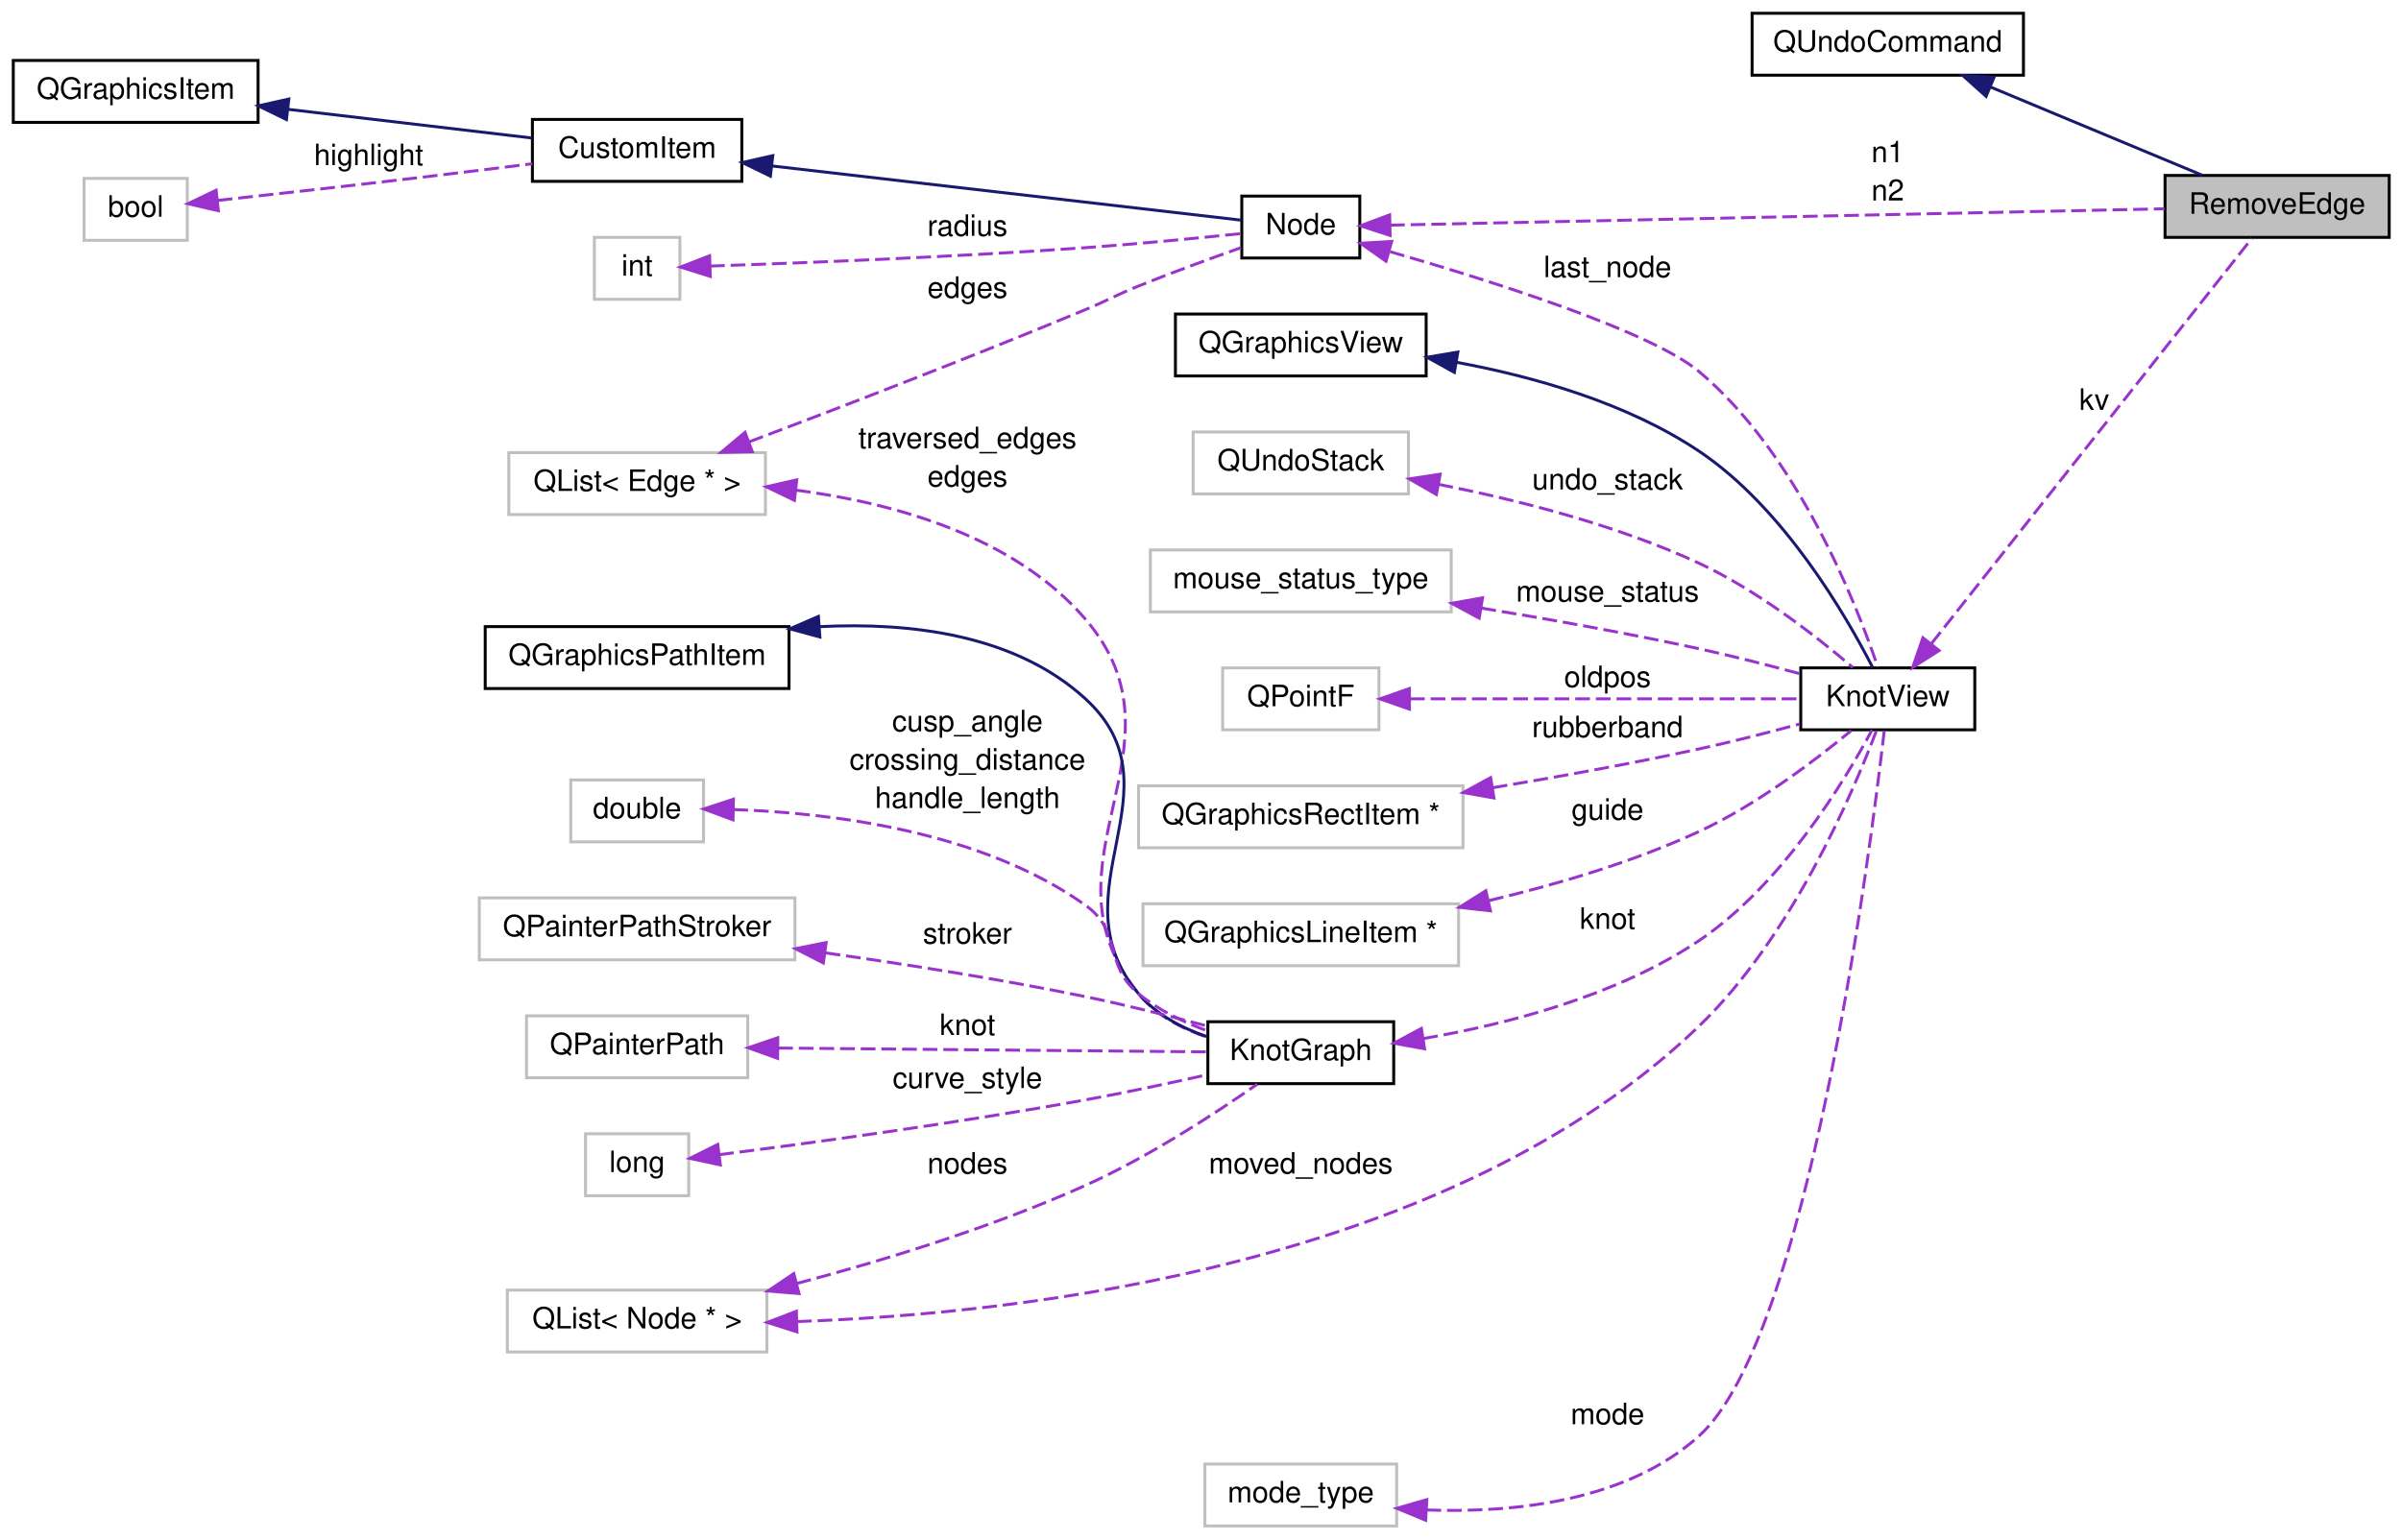
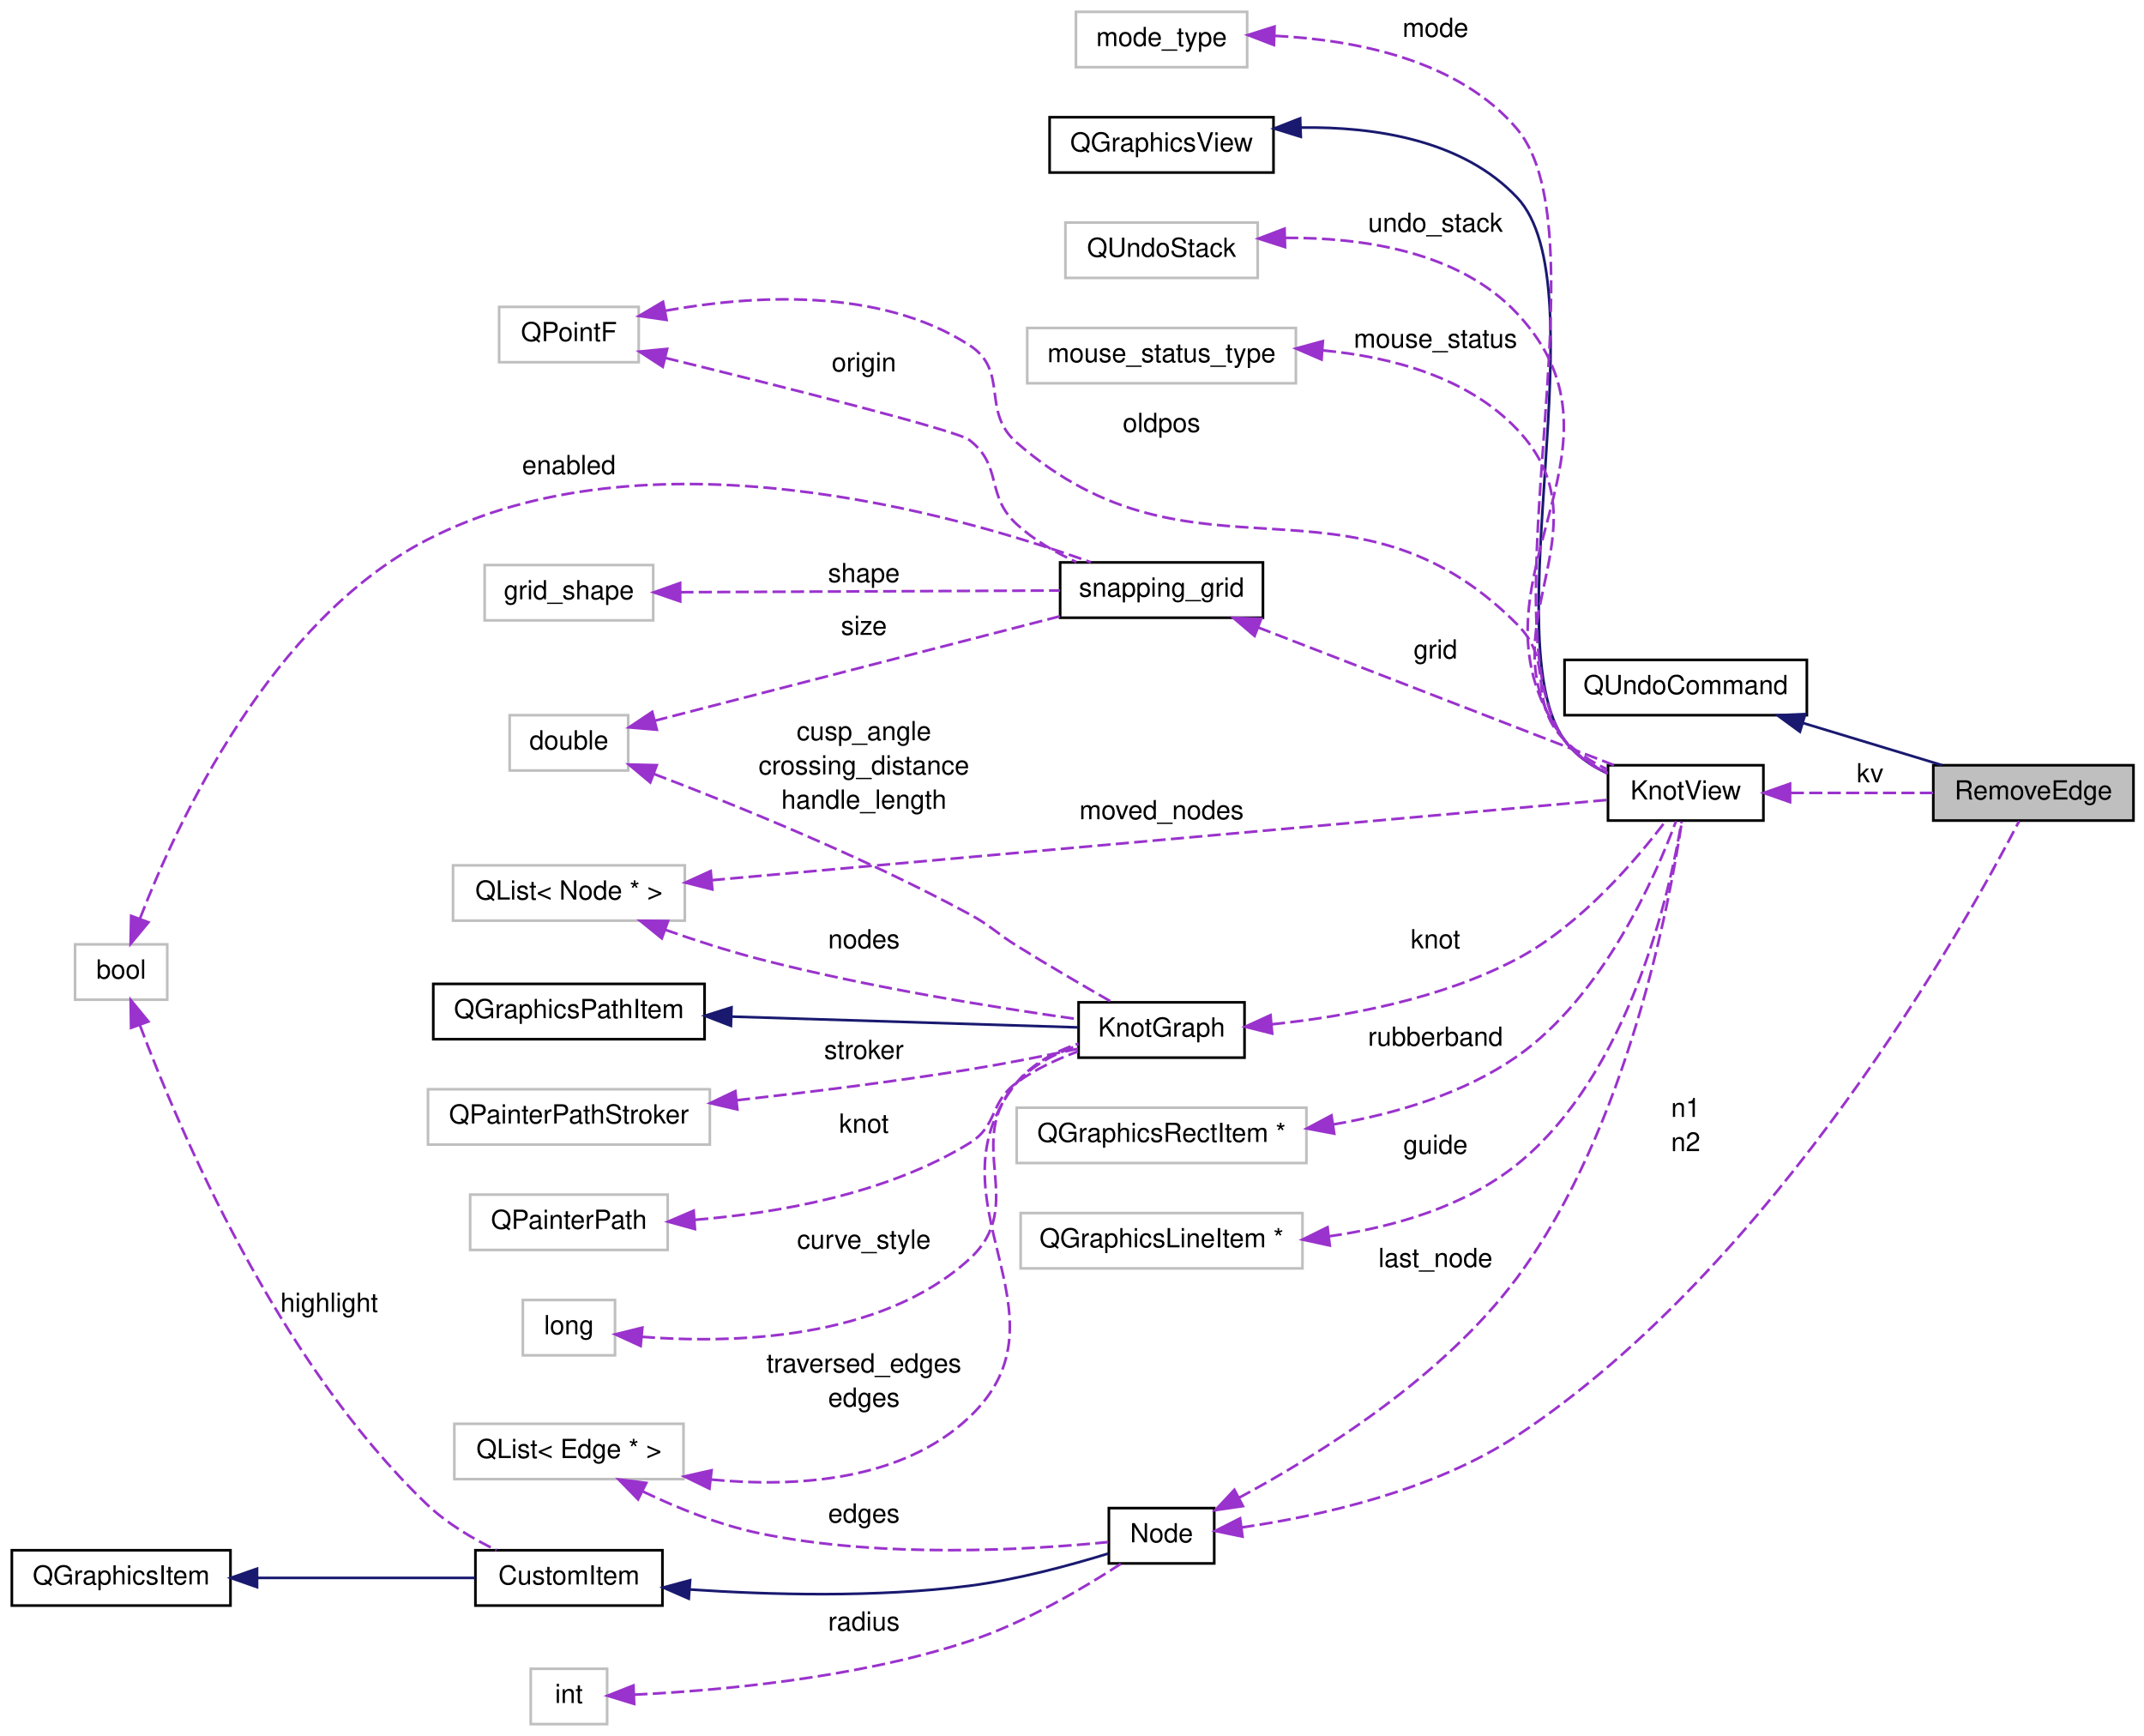
- <svg xmlns="http://www.w3.org/2000/svg" xmlns:xlink="http://www.w3.org/1999/xlink" width="814pt" height="522pt" viewBox="0.00 0.00 814.00 522.00">
-   <g id="graph1" class="graph" transform="scale(1 1) rotate(0) translate(4 518)">
+ <svg xmlns="http://www.w3.org/2000/svg" xmlns:xlink="http://www.w3.org/1999/xlink" width="814pt" height="659pt" viewBox="0.00 0.00 814.00 659.00">
+   <g id="graph1" class="graph" transform="scale(1 1) rotate(0) translate(4 655)">
    <g id="node1" class="node">
-       <polygon fill="#bfbfbf" stroke="black" points="730,-437.5 730,-458.5 806,-458.5 806,-437.5 730,-437.5" />
-       <text text-anchor="middle" x="768" y="-445.5" font-family="Helvetica,sans-Serif" font-size="10.00">RemoveEdge</text>
+       <polygon fill="#bfbfbf" stroke="black" points="730,-343.5 730,-364.5 806,-364.5 806,-343.5 730,-343.5" />
+       <text text-anchor="middle" x="768" y="-351.5" font-family="Helvetica,sans-Serif" font-size="10.00">RemoveEdge</text>
    </g>
    <g id="node2" class="node">
      <a xlink:href="classQUndoCommand.html" target="_top" xlink:title="QUndoCommand">
-         <polygon fill="none" stroke="black" points="590,-492.5 590,-513.5 682,-513.5 682,-492.5 590,-492.5" />
-         <text text-anchor="middle" x="636" y="-500.5" font-family="Helvetica,sans-Serif" font-size="10.00">QUndoCommand</text>
+         <polygon fill="none" stroke="black" points="590,-383.5 590,-404.5 682,-404.5 682,-383.5 590,-383.5" />
+         <text text-anchor="middle" x="636" y="-391.5" font-family="Helvetica,sans-Serif" font-size="10.00">QUndoCommand</text>
      </a>
    </g>
    <g id="edge2" class="edge">
-       <path fill="none" stroke="midnightblue" d="M670.692,-488.545C693.265,-479.14 722.196,-467.085 742.627,-458.572" />
-       <polygon fill="midnightblue" stroke="midnightblue" points="669.336,-485.318 661.451,-492.395 672.028,-491.78 669.336,-485.318" />
+       <path fill="none" stroke="midnightblue" d="M680.49,-380.543C690.834,-377.412 701.802,-374.091 712,-371 718.904,-368.907 726.285,-366.668 733.349,-364.524" />
+       <polygon fill="midnightblue" stroke="midnightblue" points="679.368,-377.226 670.81,-383.472 681.395,-383.926 679.368,-377.226" />
    </g>
    <g id="node4" class="node">
      <a xlink:href="classNode.html" target="_top" xlink:title="Node">
-         <polygon fill="none" stroke="black" points="417,-430.5 417,-451.5 457,-451.5 457,-430.5 417,-430.5" />
-         <text text-anchor="middle" x="437" y="-438.5" font-family="Helvetica,sans-Serif" font-size="10.00">Node</text>
+         <polygon fill="none" stroke="black" points="417,-61.5 417,-82.5 457,-82.5 457,-61.5 417,-61.5" />
+         <text text-anchor="middle" x="437" y="-69.5" font-family="Helvetica,sans-Serif" font-size="10.00">Node</text>
      </a>
    </g>
    <g id="edge4" class="edge">
-       <path fill="none" stroke="#9a32cd" stroke-dasharray="5,2" d="M467.253,-441.64C527.714,-442.918 663.354,-445.787 729.82,-447.193" />
-       <polygon fill="#9a32cd" stroke="#9a32cd" points="467.279,-438.14 457.207,-441.427 467.131,-445.138 467.279,-438.14" />
-       <text text-anchor="middle" x="636" y="-463" font-family="Helvetica,sans-Serif" font-size="10.00">n1</text>
-       <text text-anchor="middle" x="636" y="-450" font-family="Helvetica,sans-Serif" font-size="10.00">n2</text>
+       <path fill="none" stroke="#9a32cd" stroke-dasharray="5,2" d="M467.294,-75.143C496.207,-79.323 539.983,-88.83 572,-110 670.352,-175.032 742.797,-305.134 762.587,-343.265" />
+       <polygon fill="#9a32cd" stroke="#9a32cd" points="467.735,-71.671 457.363,-73.832 466.819,-78.611 467.735,-71.671" />
+       <text text-anchor="middle" x="636" y="-231" font-family="Helvetica,sans-Serif" font-size="10.00">n1</text>
+       <text text-anchor="middle" x="636" y="-218" font-family="Helvetica,sans-Serif" font-size="10.00">n2</text>
    </g>
    <g id="node16" class="node">
      <a xlink:href="classKnotView.html" target="_top" xlink:title="KnotView">
-         <polygon fill="none" stroke="black" points="606.5,-270.5 606.5,-291.5 665.5,-291.5 665.5,-270.5 606.5,-270.5" />
-         <text text-anchor="middle" x="636" y="-278.5" font-family="Helvetica,sans-Serif" font-size="10.00">KnotView</text>
+         <polygon fill="none" stroke="black" points="606.5,-343.5 606.5,-364.5 665.5,-364.5 665.5,-343.5 606.5,-343.5" />
+         <text text-anchor="middle" x="636" y="-351.5" font-family="Helvetica,sans-Serif" font-size="10.00">KnotView</text>
      </a>
    </g>
    <g id="edge20" class="edge">
-       <path fill="none" stroke="#9a32cd" stroke-dasharray="5,2" d="M467.297,-432.643C501.897,-422.652 555.813,-405.578 572,-392 605.403,-363.98 625.173,-313.799 632.606,-291.817" />
-       <polygon fill="#9a32cd" stroke="#9a32cd" points="465.903,-429.401 457.243,-435.505 467.819,-436.134 465.903,-429.401" />
-       <text text-anchor="middle" x="541" y="-424" font-family="Helvetica,sans-Serif" font-size="10.00">last_node</text>
+       <path fill="none" stroke="#9a32cd" stroke-dasharray="5,2" d="M466.29,-86.361C496.747,-102.689 543.831,-132.072 572,-170 614.147,-226.748 630.133,-313.477 634.582,-343.41" />
+       <polygon fill="#9a32cd" stroke="#9a32cd" points="467.895,-83.25 457.412,-81.718 464.651,-89.453 467.895,-83.25" />
+       <text text-anchor="middle" x="541" y="-174" font-family="Helvetica,sans-Serif" font-size="10.00">last_node</text>
    </g>
    <g id="node6" class="node">
      <a xlink:href="classCustomItem.html" target="_top" xlink:title="CustomItem">
-         <polygon fill="none" stroke="black" points="176.5,-456.5 176.5,-477.5 247.5,-477.5 247.5,-456.5 176.5,-456.5" />
-         <text text-anchor="middle" x="212" y="-464.5" font-family="Helvetica,sans-Serif" font-size="10.00">CustomItem</text>
+         <polygon fill="none" stroke="black" points="176.5,-45.5 176.5,-66.5 247.5,-66.5 247.5,-45.5 176.5,-45.5" />
+         <text text-anchor="middle" x="212" y="-53.5" font-family="Helvetica,sans-Serif" font-size="10.00">CustomItem</text>
      </a>
    </g>
    <g id="edge6" class="edge">
-       <path fill="none" stroke="midnightblue" d="M257.627,-461.728C306.351,-456.097 381.346,-447.431 416.932,-443.319" />
-       <polygon fill="midnightblue" stroke="midnightblue" points="257.184,-458.255 247.652,-462.88 257.988,-465.209 257.184,-458.255" />
+       <path fill="none" stroke="midnightblue" d="M258.034,-51.594C288.275,-49.559 328.637,-48.473 364,-53 382.186,-55.328 402.313,-60.792 416.82,-65.266" />
+       <polygon fill="midnightblue" stroke="midnightblue" points="257.502,-48.124 247.785,-52.346 258.014,-55.105 257.502,-48.124" />
    </g>
    <g id="node8" class="node">
      <a xlink:href="classQGraphicsItem.html" target="_top" xlink:title="QGraphicsItem">
-         <polygon fill="none" stroke="black" points="0.5,-476.5 0.5,-497.5 83.5,-497.5 83.5,-476.5 0.5,-476.5" />
-         <text text-anchor="middle" x="42" y="-484.5" font-family="Helvetica,sans-Serif" font-size="10.00">QGraphicsItem</text>
+         <polygon fill="none" stroke="black" points="0.5,-45.5 0.5,-66.5 83.5,-66.5 83.5,-45.5 0.5,-45.5" />
+         <text text-anchor="middle" x="42" y="-53.5" font-family="Helvetica,sans-Serif" font-size="10.00">QGraphicsItem</text>
      </a>
    </g>
    <g id="edge8" class="edge">
-       <path fill="none" stroke="midnightblue" d="M93.554,-480.935C120.304,-477.788 152.312,-474.022 176.307,-471.199" />
-       <polygon fill="midnightblue" stroke="midnightblue" points="93.109,-477.463 83.587,-482.107 93.927,-484.415 93.109,-477.463" />
+       <path fill="none" stroke="midnightblue" d="M93.908,-56C120.585,-56 152.417,-56 176.307,-56" />
+       <polygon fill="midnightblue" stroke="midnightblue" points="93.587,-52.5 83.587,-56 93.587,-59.5 93.587,-52.5" />
    </g>
    <g id="node10" class="node">
-       <polygon fill="none" stroke="#bfbfbf" points="24.5,-436.5 24.5,-457.5 59.5,-457.5 59.5,-436.5 24.5,-436.5" />
-       <text text-anchor="middle" x="42" y="-444.5" font-family="Helvetica,sans-Serif" font-size="10.00">bool</text>
+       <polygon fill="none" stroke="#bfbfbf" points="24.5,-275.5 24.5,-296.5 59.5,-296.5 59.5,-275.5 24.5,-275.5" />
+       <text text-anchor="middle" x="42" y="-283.5" font-family="Helvetica,sans-Serif" font-size="10.00">bool</text>
    </g>
    <g id="edge10" class="edge">
-       <path fill="none" stroke="#9a32cd" stroke-dasharray="5,2" d="M69.798,-450.026C89.422,-452.185 116.331,-455.192 140,-458 151.884,-459.41 164.863,-461.012 176.488,-462.471" />
-       <polygon fill="#9a32cd" stroke="#9a32cd" points="70.034,-446.531 59.712,-448.92 69.271,-453.489 70.034,-446.531" />
-       <text text-anchor="middle" x="121" y="-462" font-family="Helvetica,sans-Serif" font-size="10.00">highlight</text>
+       <path fill="none" stroke="#9a32cd" stroke-dasharray="5,2" d="M49.103,-265.863C63.867,-226.47 101.289,-138.327 158,-84 165.55,-76.768 175.336,-70.942 184.5,-66.516" />
+       <polygon fill="#9a32cd" stroke="#9a32cd" points="45.761,-264.812 45.616,-275.405 52.335,-267.214 45.761,-264.812" />
+       <text text-anchor="middle" x="121" y="-157" font-family="Helvetica,sans-Serif" font-size="10.00">highlight</text>
+     </g>
+     <g id="node27" class="node">
+       <a xlink:href="classsnapping__grid.html" target="_top" xlink:title="snapping_grid">
+         <polygon fill="none" stroke="black" points="398.5,-420.5 398.5,-441.5 475.5,-441.5 475.5,-420.5 398.5,-420.5" />
+         <text text-anchor="middle" x="437" y="-428.5" font-family="Helvetica,sans-Serif" font-size="10.00">snapping_grid</text>
+       </a>
+     </g>
+     <g id="edge34" class="edge">
+       <path fill="none" stroke="#9a32cd" stroke-dasharray="5,2" d="M49.166,-306.351C63.338,-343.055 98.802,-419.362 158,-450 241.432,-493.18 358.137,-460.229 410.15,-441.566" />
+       <polygon fill="#9a32cd" stroke="#9a32cd" points="52.353,-304.878 45.59,-296.722 45.791,-307.315 52.353,-304.878" />
+       <text text-anchor="middle" x="212" y="-475" font-family="Helvetica,sans-Serif" font-size="10.00">enabled</text>
    </g>
    <g id="node12" class="node">
-       <polygon fill="none" stroke="#bfbfbf" points="197.5,-416.5 197.5,-437.5 226.5,-437.5 226.5,-416.5 197.5,-416.5" />
-       <text text-anchor="middle" x="212" y="-424.5" font-family="Helvetica,sans-Serif" font-size="10.00">int</text>
+       <polygon fill="none" stroke="#bfbfbf" points="197.5,-0.5 197.5,-21.5 226.5,-21.5 226.5,-0.5 197.5,-0.5" />
+       <text text-anchor="middle" x="212" y="-8.5" font-family="Helvetica,sans-Serif" font-size="10.00">int</text>
    </g>
    <g id="edge12" class="edge">
-       <path fill="none" stroke="#9a32cd" stroke-dasharray="5,2" d="M236.712,-427.762C266.806,-428.776 319.175,-430.821 364,-434 381.907,-435.27 402.233,-437.265 416.882,-438.8" />
-       <polygon fill="#9a32cd" stroke="#9a32cd" points="236.796,-424.262 226.687,-427.434 236.568,-431.259 236.796,-424.262" />
-       <text text-anchor="middle" x="324" y="-438" font-family="Helvetica,sans-Serif" font-size="10.00">radius</text>
+       <path fill="none" stroke="#9a32cd" stroke-dasharray="5,2" d="M236.839,-11.679C267.459,-13.135 320.749,-17.702 364,-32 385.131,-38.986 407.255,-52.042 421.532,-61.337" />
+       <polygon fill="#9a32cd" stroke="#9a32cd" points="236.776,-8.174 226.644,-11.271 236.496,-15.168 236.776,-8.174" />
+       <text text-anchor="middle" x="324" y="-36" font-family="Helvetica,sans-Serif" font-size="10.00">radius</text>
    </g>
    <g id="node14" class="node">
-       <polygon fill="none" stroke="#bfbfbf" points="168.5,-343.5 168.5,-364.5 255.5,-364.5 255.5,-343.5 168.5,-343.5" />
-       <text text-anchor="middle" x="212" y="-351.5" font-family="Helvetica,sans-Serif" font-size="10.00">QList&lt; Edge * &gt;</text>
+       <polygon fill="none" stroke="#bfbfbf" points="168.5,-93.5 168.5,-114.5 255.5,-114.5 255.5,-93.5 168.5,-93.5" />
+       <text text-anchor="middle" x="212" y="-101.5" font-family="Helvetica,sans-Serif" font-size="10.00">QList&lt; Edge * &gt;</text>
    </g>
    <g id="edge14" class="edge">
-       <path fill="none" stroke="#9a32cd" stroke-dasharray="5,2" d="M249.972,-368.161C280.843,-379.811 325.441,-396.959 364,-413 372.083,-416.363 373.881,-417.724 382,-421 393.401,-425.6 406.312,-430.32 416.758,-434.018" />
-       <polygon fill="#9a32cd" stroke="#9a32cd" points="251.049,-364.826 240.457,-364.579 248.583,-371.377 251.049,-364.826" />
-       <text text-anchor="middle" x="324" y="-417" font-family="Helvetica,sans-Serif" font-size="10.00">edges</text>
-     </g>
-     <g id="node31" class="node">
+       <path fill="none" stroke="#9a32cd" stroke-dasharray="5,2" d="M240.156,-88.766C253.112,-82.581 268.927,-76.158 284,-73 330.797,-63.194 387.427,-66.683 416.926,-69.619" />
+       <polygon fill="#9a32cd" stroke="#9a32cd" points="238.257,-85.801 230.865,-93.391 241.377,-92.068 238.257,-85.801" />
+       <text text-anchor="middle" x="324" y="-77" font-family="Helvetica,sans-Serif" font-size="10.00">edges</text>
+     </g>
+     <g id="node39" class="node">
      <a xlink:href="classKnotGraph.html" target="_top" xlink:title="KnotGraph">
-         <polygon fill="none" stroke="black" points="405.5,-150.5 405.5,-171.5 468.5,-171.5 468.5,-150.5 405.5,-150.5" />
-         <text text-anchor="middle" x="437" y="-158.5" font-family="Helvetica,sans-Serif" font-size="10.00">KnotGraph</text>
-       </a>
-     </g>
-     <g id="edge42" class="edge">
-       <path fill="none" stroke="#9a32cd" stroke-dasharray="5,2" d="M265.845,-351.781C299.081,-347.431 339.846,-336.166 364,-308 401.111,-264.725 346.091,-225.278 382,-181 387.888,-173.74 396.647,-169.115 405.454,-166.169" />
-       <polygon fill="#9a32cd" stroke="#9a32cd" points="265.341,-348.315 255.799,-352.919 266.13,-355.271 265.341,-348.315" />
-       <text text-anchor="middle" x="324" y="-366" font-family="Helvetica,sans-Serif" font-size="10.00">traversed_edges</text>
-       <text text-anchor="middle" x="324" y="-353" font-family="Helvetica,sans-Serif" font-size="10.00">edges</text>
+         <polygon fill="none" stroke="black" points="405.5,-253.5 405.5,-274.5 468.5,-274.5 468.5,-253.5 405.5,-253.5" />
+         <text text-anchor="middle" x="437" y="-261.5" font-family="Helvetica,sans-Serif" font-size="10.00">KnotGraph</text>
+       </a>
+     </g>
+     <g id="edge52" class="edge">
+       <path fill="none" stroke="#9a32cd" stroke-dasharray="5,2" d="M266.088,-93.329C298.597,-90.243 338.479,-92.857 364,-117 405.414,-156.178 346.091,-199.722 382,-244 387.888,-251.26 396.647,-255.885 405.454,-258.831" />
+       <polygon fill="#9a32cd" stroke="#9a32cd" points="265.354,-89.891 255.82,-94.512 266.155,-96.845 265.354,-89.891" />
+       <text text-anchor="middle" x="324" y="-134" font-family="Helvetica,sans-Serif" font-size="10.00">traversed_edges</text>
+       <text text-anchor="middle" x="324" y="-121" font-family="Helvetica,sans-Serif" font-size="10.00">edges</text>
    </g>
    <g id="edge16" class="edge">
-       <path fill="none" stroke="#9a32cd" stroke-dasharray="5,2" d="M650.788,-299.709C678.493,-334.759 737.402,-409.289 759.442,-437.172" />
-       <polygon fill="#9a32cd" stroke="#9a32cd" points="653.405,-297.376 644.458,-291.701 647.913,-301.716 653.405,-297.376" />
-       <text text-anchor="middle" x="706" y="-379" font-family="Helvetica,sans-Serif" font-size="10.00">kv</text>
+       <path fill="none" stroke="#9a32cd" stroke-dasharray="5,2" d="M675.888,-354C693.04,-354 712.997,-354 729.941,-354" />
+       <polygon fill="#9a32cd" stroke="#9a32cd" points="675.623,-350.5 665.623,-354 675.623,-357.5 675.623,-350.5" />
+       <text text-anchor="middle" x="706" y="-358" font-family="Helvetica,sans-Serif" font-size="10.00">kv</text>
    </g>
    <g id="node18" class="node">
      <a xlink:href="classQGraphicsView.html" target="_top" xlink:title="QGraphicsView">
-         <polygon fill="none" stroke="black" points="394.5,-390.5 394.5,-411.5 479.5,-411.5 479.5,-390.5 394.5,-390.5" />
-         <text text-anchor="middle" x="437" y="-398.5" font-family="Helvetica,sans-Serif" font-size="10.00">QGraphicsView</text>
+         <polygon fill="none" stroke="black" points="394.5,-589.5 394.5,-610.5 479.5,-610.5 479.5,-589.5 394.5,-589.5" />
+         <text text-anchor="middle" x="437" y="-597.5" font-family="Helvetica,sans-Serif" font-size="10.00">QGraphicsView</text>
      </a>
    </g>
    <g id="edge18" class="edge">
-       <path fill="none" stroke="midnightblue" d="M489.663,-395.156C516.102,-390.275 547.607,-381.338 572,-365 600.637,-345.819 621.729,-309.508 630.914,-291.572" />
-       <polygon fill="midnightblue" stroke="midnightblue" points="489.074,-391.706 479.803,-396.835 490.249,-398.606 489.074,-391.706" />
+       <path fill="none" stroke="midnightblue" d="M489.932,-606.574C518.263,-606.955 551.456,-601.813 572,-580 603.505,-546.548 563.154,-411.295 590,-374 594.07,-368.346 600.088,-364.272 606.44,-361.344" />
+       <polygon fill="midnightblue" stroke="midnightblue" points="489.868,-603.07 479.747,-606.205 489.614,-610.065 489.868,-603.07" />
    </g>
    <g id="node21" class="node">
-       <polygon fill="none" stroke="#bfbfbf" points="400.5,-350.5 400.5,-371.5 473.5,-371.5 473.5,-350.5 400.5,-350.5" />
-       <text text-anchor="middle" x="437" y="-358.5" font-family="Helvetica,sans-Serif" font-size="10.00">QUndoStack</text>
+       <polygon fill="none" stroke="#bfbfbf" points="400.5,-549.5 400.5,-570.5 473.5,-570.5 473.5,-549.5 400.5,-549.5" />
+       <text text-anchor="middle" x="437" y="-557.5" font-family="Helvetica,sans-Serif" font-size="10.00">QUndoStack</text>
    </g>
    <g id="edge22" class="edge">
-       <path fill="none" stroke="#9a32cd" stroke-dasharray="5,2" d="M483.654,-353.739C510.359,-348.494 544.012,-340.004 572,-327 591.855,-317.775 611.891,-302.112 624.126,-291.663" />
-       <polygon fill="#9a32cd" stroke="#9a32cd" points="482.967,-350.306 473.785,-355.592 484.26,-357.186 482.967,-350.306" />
-       <text text-anchor="middle" x="541" y="-352" font-family="Helvetica,sans-Serif" font-size="10.00">undo_stack</text>
+       <path fill="none" stroke="#9a32cd" stroke-dasharray="5,2" d="M483.903,-564.7C513.408,-564.887 549.945,-559.544 572,-536 621.526,-483.131 546.99,-432.293 590,-374 594.033,-368.534 599.878,-364.543 606.058,-361.634" />
+       <polygon fill="#9a32cd" stroke="#9a32cd" points="483.887,-561.199 473.795,-564.425 483.696,-568.196 483.887,-561.199" />
+       <text text-anchor="middle" x="541" y="-567" font-family="Helvetica,sans-Serif" font-size="10.00">undo_stack</text>
    </g>
    <g id="node23" class="node">
-       <polygon fill="none" stroke="#bfbfbf" points="386,-310.5 386,-331.5 488,-331.5 488,-310.5 386,-310.5" />
-       <text text-anchor="middle" x="437" y="-318.5" font-family="Helvetica,sans-Serif" font-size="10.00">mouse_status_type</text>
+       <polygon fill="none" stroke="#bfbfbf" points="386,-509.5 386,-530.5 488,-530.5 488,-509.5 386,-509.5" />
+       <text text-anchor="middle" x="437" y="-517.5" font-family="Helvetica,sans-Serif" font-size="10.00">mouse_status_type</text>
    </g>
    <g id="edge24" class="edge">
-       <path fill="none" stroke="#9a32cd" stroke-dasharray="5,2" d="M498.231,-311.776C521.428,-307.966 548.019,-303.217 572,-298 583.234,-295.556 595.457,-292.428 606.182,-289.522" />
-       <polygon fill="#9a32cd" stroke="#9a32cd" points="497.487,-308.351 488.175,-313.405 498.606,-315.261 497.487,-308.351" />
-       <text text-anchor="middle" x="541" y="-314" font-family="Helvetica,sans-Serif" font-size="10.00">mouse_status</text>
+       <path fill="none" stroke="#9a32cd" stroke-dasharray="5,2" d="M498.28,-521.981C524.459,-519.503 553.244,-511.78 572,-492 608.503,-453.504 557.64,-416.039 590,-374 594.143,-368.617 600.032,-364.658 606.218,-361.755" />
+       <polygon fill="#9a32cd" stroke="#9a32cd" points="497.75,-518.51 488.022,-522.707 498.244,-525.493 497.75,-518.51" />
+       <text text-anchor="middle" x="541" y="-523" font-family="Helvetica,sans-Serif" font-size="10.00">mouse_status</text>
    </g>
    <g id="node25" class="node">
-       <polygon fill="none" stroke="#bfbfbf" points="410.5,-270.5 410.5,-291.5 463.5,-291.5 463.5,-270.5 410.5,-270.5" />
-       <text text-anchor="middle" x="437" y="-278.5" font-family="Helvetica,sans-Serif" font-size="10.00">QPointF</text>
+       <polygon fill="none" stroke="#bfbfbf" points="185.5,-517.5 185.5,-538.5 238.5,-538.5 238.5,-517.5 185.5,-517.5" />
+       <text text-anchor="middle" x="212" y="-525.5" font-family="Helvetica,sans-Serif" font-size="10.00">QPointF</text>
    </g>
    <g id="edge26" class="edge">
-       <path fill="none" stroke="#9a32cd" stroke-dasharray="5,2" d="M474.032,-281C512.245,-281 571.101,-281 606.352,-281" />
-       <polygon fill="#9a32cd" stroke="#9a32cd" points="473.838,-277.5 463.838,-281 473.838,-284.5 473.838,-277.5" />
-       <text text-anchor="middle" x="541" y="-285" font-family="Helvetica,sans-Serif" font-size="10.00">oldpos</text>
-     </g>
-     <g id="node27" class="node">
-       <polygon fill="none" stroke="#bfbfbf" points="382,-230.5 382,-251.5 492,-251.5 492,-230.5 382,-230.5" />
-       <text text-anchor="middle" x="437" y="-238.5" font-family="Helvetica,sans-Serif" font-size="10.00">QGraphicsRectItem *</text>
+       <path fill="none" stroke="#9a32cd" stroke-dasharray="5,2" d="M248.692,-537.05C281.571,-542.976 329.755,-546.055 364,-524 379.375,-514.098 368.217,-499.019 382,-487 449.711,-427.953 508.566,-481.619 572,-418 586.918,-403.038 575.224,-389.102 590,-374 594.507,-369.394 600.252,-365.78 606.142,-362.968" />
+       <polygon fill="#9a32cd" stroke="#9a32cd" points="249.081,-533.559 238.592,-535.054 247.724,-540.426 249.081,-533.559" />
+       <text text-anchor="middle" x="437" y="-491" font-family="Helvetica,sans-Serif" font-size="10.00">oldpos</text>
+     </g>
+     <g id="edge32" class="edge">
+       <path fill="none" stroke="#9a32cd" stroke-dasharray="5,2" d="M248.709,-519.101C292.186,-508.449 359.352,-491.591 364,-488 376.912,-478.023 369.978,-467.033 382,-456 388.491,-450.043 396.644,-445.303 404.67,-441.624" />
+       <polygon fill="#9a32cd" stroke="#9a32cd" points="247.637,-515.76 238.753,-521.533 249.298,-522.56 247.637,-515.76" />
+       <text text-anchor="middle" x="324" y="-514" font-family="Helvetica,sans-Serif" font-size="10.00">origin</text>
    </g>
    <g id="edge28" class="edge">
-       <path fill="none" stroke="#9a32cd" stroke-dasharray="5,2" d="M502.08,-250.86C524.339,-254.557 549.335,-259.07 572,-264 583.234,-266.444 595.457,-269.572 606.182,-272.478" />
-       <polygon fill="#9a32cd" stroke="#9a32cd" points="502.498,-247.381 492.064,-249.22 501.367,-254.289 502.498,-247.381" />
-       <text text-anchor="middle" x="541" y="-268" font-family="Helvetica,sans-Serif" font-size="10.00">rubberband</text>
+       <path fill="none" stroke="#9a32cd" stroke-dasharray="5,2" d="M473.689,-416.804C512.773,-401.681 573.73,-378.094 608.758,-364.541" />
+       <polygon fill="#9a32cd" stroke="#9a32cd" points="472.316,-413.582 464.253,-420.455 474.842,-420.11 472.316,-413.582" />
+       <text text-anchor="middle" x="541" y="-405" font-family="Helvetica,sans-Serif" font-size="10.00">grid</text>
    </g>
    <g id="node29" class="node">
-       <polygon fill="none" stroke="#bfbfbf" points="383.5,-190.5 383.5,-211.5 490.5,-211.5 490.5,-190.5 383.5,-190.5" />
-       <text text-anchor="middle" x="437" y="-198.5" font-family="Helvetica,sans-Serif" font-size="10.00">QGraphicsLineItem *</text>
+       <polygon fill="none" stroke="#bfbfbf" points="189.5,-362.5 189.5,-383.5 234.5,-383.5 234.5,-362.5 189.5,-362.5" />
+       <text text-anchor="middle" x="212" y="-370.5" font-family="Helvetica,sans-Serif" font-size="10.00">double</text>
    </g>
    <g id="edge30" class="edge">
-       <path fill="none" stroke="#9a32cd" stroke-dasharray="5,2" d="M500.802,-212.586C523.864,-218.047 549.699,-225.684 572,-236 591.478,-245.01 611.292,-260.039 623.607,-270.226" />
-       <polygon fill="#9a32cd" stroke="#9a32cd" points="501.293,-209.109 490.766,-210.303 499.741,-215.934 501.293,-209.109" />
-       <text text-anchor="middle" x="541" y="-240" font-family="Helvetica,sans-Serif" font-size="10.00">guide</text>
-     </g>
-     <g id="edge32" class="edge">
-       <path fill="none" stroke="#9a32cd" stroke-dasharray="5,2" d="M478.523,-165.789C506.788,-170.624 544.003,-180.205 572,-199 600.038,-217.823 621.264,-252.901 630.669,-270.442" />
-       <polygon fill="#9a32cd" stroke="#9a32cd" points="478.971,-162.317 468.548,-164.214 477.879,-169.231 478.971,-162.317" />
-       <text text-anchor="middle" x="541" y="-203" font-family="Helvetica,sans-Serif" font-size="10.00">knot</text>
+       <path fill="none" stroke="#9a32cd" stroke-dasharray="5,2" d="M244.512,-381.381C285.252,-391.883 354.983,-409.858 398.393,-421.048" />
+       <polygon fill="#9a32cd" stroke="#9a32cd" points="245.37,-377.988 234.812,-378.881 243.622,-384.766 245.37,-377.988" />
+       <text text-anchor="middle" x="324" y="-414" font-family="Helvetica,sans-Serif" font-size="10.00">size</text>
+     </g>
+     <g id="edge46" class="edge">
+       <path fill="none" stroke="#9a32cd" stroke-dasharray="5,2" d="M244.291,-361.185C275.621,-349.262 324.142,-329.571 364,-308 372.456,-303.424 373.841,-301.087 382,-296 393.906,-288.578 407.535,-280.644 418.247,-274.533" />
+       <polygon fill="#9a32cd" stroke="#9a32cd" points="242.88,-357.976 234.755,-364.776 245.347,-364.527 242.88,-357.976" />
+       <text text-anchor="middle" x="324" y="-374" font-family="Helvetica,sans-Serif" font-size="10.00">cusp_angle</text>
+       <text text-anchor="middle" x="324" y="-361" font-family="Helvetica,sans-Serif" font-size="10.00">crossing_distance</text>
+       <text text-anchor="middle" x="324" y="-348" font-family="Helvetica,sans-Serif" font-size="10.00">handle_length</text>
    </g>
    <g id="node33" class="node">
+       <polygon fill="none" stroke="#bfbfbf" points="180,-419.5 180,-440.5 244,-440.5 244,-419.5 180,-419.5" />
+       <text text-anchor="middle" x="212" y="-427.5" font-family="Helvetica,sans-Serif" font-size="10.00">grid_shape</text>
+     </g>
+     <g id="edge36" class="edge">
+       <path fill="none" stroke="#9a32cd" stroke-dasharray="5,2" d="M254.287,-430.188C295.714,-430.372 358.304,-430.65 398.411,-430.828" />
+       <polygon fill="#9a32cd" stroke="#9a32cd" points="254.253,-426.688 244.237,-430.143 254.221,-433.688 254.253,-426.688" />
+       <text text-anchor="middle" x="324" y="-434" font-family="Helvetica,sans-Serif" font-size="10.00">shape</text>
+     </g>
+     <g id="node35" class="node">
+       <polygon fill="none" stroke="#bfbfbf" points="382,-213.5 382,-234.5 492,-234.5 492,-213.5 382,-213.5" />
+       <text text-anchor="middle" x="437" y="-221.5" font-family="Helvetica,sans-Serif" font-size="10.00">QGraphicsRectItem *</text>
+     </g>
+     <g id="edge38" class="edge">
+       <path fill="none" stroke="#9a32cd" stroke-dasharray="5,2" d="M502.133,-228.127C525.794,-232.171 551.682,-239.797 572,-254 604.774,-276.91 624.629,-322.525 632.324,-343.276" />
+       <polygon fill="#9a32cd" stroke="#9a32cd" points="502.565,-224.652 492.152,-226.604 501.509,-231.572 502.565,-224.652" />
+       <text text-anchor="middle" x="541" y="-258" font-family="Helvetica,sans-Serif" font-size="10.00">rubberband</text>
+     </g>
+     <g id="node37" class="node">
+       <polygon fill="none" stroke="#bfbfbf" points="383.5,-173.5 383.5,-194.5 490.5,-194.5 490.5,-173.5 383.5,-173.5" />
+       <text text-anchor="middle" x="437" y="-181.5" font-family="Helvetica,sans-Serif" font-size="10.00">QGraphicsLineItem *</text>
+     </g>
+     <g id="edge40" class="edge">
+       <path fill="none" stroke="#9a32cd" stroke-dasharray="5,2" d="M500.507,-185.66C525.05,-189.169 551.983,-196.874 572,-213 614.707,-247.405 629.99,-316.513 634.437,-343.169" />
+       <polygon fill="#9a32cd" stroke="#9a32cd" points="500.874,-182.179 490.523,-184.438 500.023,-189.127 500.874,-182.179" />
+       <text text-anchor="middle" x="541" y="-217" font-family="Helvetica,sans-Serif" font-size="10.00">guide</text>
+     </g>
+     <g id="edge42" class="edge">
+       <path fill="none" stroke="#9a32cd" stroke-dasharray="5,2" d="M478.91,-266.164C506.678,-269.052 543.163,-275.713 572,-291 596.244,-303.853 617.403,-328.81 628.259,-343.154" />
+       <polygon fill="#9a32cd" stroke="#9a32cd" points="479.005,-262.659 468.728,-265.232 478.367,-269.629 479.005,-262.659" />
+       <text text-anchor="middle" x="541" y="-295" font-family="Helvetica,sans-Serif" font-size="10.00">knot</text>
+     </g>
+     <g id="node41" class="node">
      <a xlink:href="classQGraphicsPathItem.html" target="_top" xlink:title="QGraphicsPathItem">
-         <polygon fill="none" stroke="black" points="160.5,-284.5 160.5,-305.5 263.5,-305.5 263.5,-284.5 160.5,-284.5" />
-         <text text-anchor="middle" x="212" y="-292.5" font-family="Helvetica,sans-Serif" font-size="10.00">QGraphicsPathItem</text>
-       </a>
-     </g>
-     <g id="edge34" class="edge">
-       <path fill="none" stroke="midnightblue" d="M273.954,-305.482C304.689,-307.04 340.226,-302.808 364,-281 397.279,-250.474 352.906,-215.538 382,-181 387.957,-173.929 396.628,-169.357 405.332,-166.402" />
-       <polygon fill="midnightblue" stroke="midnightblue" points="273.964,-301.974 263.739,-304.748 273.463,-308.956 273.964,-301.974" />
-     </g>
-     <g id="node35" class="node">
-       <polygon fill="none" stroke="#bfbfbf" points="189.5,-232.5 189.5,-253.5 234.5,-253.5 234.5,-232.5 189.5,-232.5" />
-       <text text-anchor="middle" x="212" y="-240.5" font-family="Helvetica,sans-Serif" font-size="10.00">double</text>
-     </g>
-     <g id="edge36" class="edge">
-       <path fill="none" stroke="#9a32cd" stroke-dasharray="5,2" d="M244.609,-243.458C277.591,-242.357 328.622,-236.2 364,-211 376.665,-201.979 370.004,-190.893 382,-181 388.741,-175.441 397.16,-171.36 405.369,-168.391" />
-       <polygon fill="#9a32cd" stroke="#9a32cd" points="244.506,-239.96 234.577,-243.656 244.644,-246.958 244.506,-239.96" />
-       <text text-anchor="middle" x="324" y="-270" font-family="Helvetica,sans-Serif" font-size="10.00">cusp_angle</text>
-       <text text-anchor="middle" x="324" y="-257" font-family="Helvetica,sans-Serif" font-size="10.00">crossing_distance</text>
-       <text text-anchor="middle" x="324" y="-244" font-family="Helvetica,sans-Serif" font-size="10.00">handle_length</text>
-     </g>
-     <g id="node37" class="node">
-       <polygon fill="none" stroke="#bfbfbf" points="158.5,-192.5 158.5,-213.5 265.5,-213.5 265.5,-192.5 158.5,-192.5" />
-       <text text-anchor="middle" x="212" y="-200.5" font-family="Helvetica,sans-Serif" font-size="10.00">QPainterPathStroker</text>
-     </g>
-     <g id="edge38" class="edge">
-       <path fill="none" stroke="#9a32cd" stroke-dasharray="5,2" d="M275.898,-194.844C303.16,-190.974 335.253,-185.899 364,-180 377.598,-177.209 392.451,-173.472 405.188,-170.051" />
-       <polygon fill="#9a32cd" stroke="#9a32cd" points="275.123,-191.418 265.704,-196.267 276.092,-198.351 275.123,-191.418" />
-       <text text-anchor="middle" x="324" y="-198" font-family="Helvetica,sans-Serif" font-size="10.00">stroker</text>
-     </g>
-     <g id="node39" class="node">
-       <polygon fill="none" stroke="#bfbfbf" points="174.5,-152.5 174.5,-173.5 249.5,-173.5 249.5,-152.5 174.5,-152.5" />
-       <text text-anchor="middle" x="212" y="-160.5" font-family="Helvetica,sans-Serif" font-size="10.00">QPainterPath</text>
-     </g>
-     <g id="edge40" class="edge">
-       <path fill="none" stroke="#9a32cd" stroke-dasharray="5,2" d="M259.812,-162.575C303.72,-162.185 367.539,-161.617 405.403,-161.281" />
-       <polygon fill="#9a32cd" stroke="#9a32cd" points="259.628,-159.076 249.66,-162.665 259.691,-166.076 259.628,-159.076" />
-       <text text-anchor="middle" x="324" y="-167" font-family="Helvetica,sans-Serif" font-size="10.00">knot</text>
-     </g>
-     <g id="node42" class="node">
-       <polygon fill="none" stroke="#bfbfbf" points="194.5,-112.5 194.5,-133.5 229.5,-133.5 229.5,-112.5 194.5,-112.5" />
-       <text text-anchor="middle" x="212" y="-120.5" font-family="Helvetica,sans-Serif" font-size="10.00">long</text>
+         <polygon fill="none" stroke="black" points="160.5,-260.5 160.5,-281.5 263.5,-281.5 263.5,-260.5 160.5,-260.5" />
+         <text text-anchor="middle" x="212" y="-268.5" font-family="Helvetica,sans-Serif" font-size="10.00">QGraphicsPathItem</text>
+       </a>
    </g>
    <g id="edge44" class="edge">
-       <path fill="none" stroke="#9a32cd" stroke-dasharray="5,2" d="M239.782,-126.41C270.331,-130.303 320.82,-137.154 364,-145 377.659,-147.482 392.653,-150.684 405.48,-153.571" />
-       <polygon fill="#9a32cd" stroke="#9a32cd" points="240.211,-122.937 229.852,-125.16 239.337,-129.882 240.211,-122.937" />
-       <text text-anchor="middle" x="324" y="-149" font-family="Helvetica,sans-Serif" font-size="10.00">curve_style</text>
+       <path fill="none" stroke="midnightblue" d="M273.628,-269.083C316.304,-267.755 371.352,-266.042 405.405,-264.983" />
+       <polygon fill="midnightblue" stroke="midnightblue" points="273.506,-265.585 263.62,-269.394 273.724,-272.581 273.506,-265.585" />
    </g>
    <g id="node44" class="node">
-       <polygon fill="none" stroke="#bfbfbf" points="168,-59.5 168,-80.5 256,-80.5 256,-59.5 168,-59.5" />
-       <text text-anchor="middle" x="212" y="-67.5" font-family="Helvetica,sans-Serif" font-size="10.00">QList&lt; Node * &gt;</text>
+       <polygon fill="none" stroke="#bfbfbf" points="158.5,-220.5 158.5,-241.5 265.5,-241.5 265.5,-220.5 158.5,-220.5" />
+       <text text-anchor="middle" x="212" y="-228.5" font-family="Helvetica,sans-Serif" font-size="10.00">QPainterPathStroker</text>
    </g>
    <g id="edge48" class="edge">
-       <path fill="none" stroke="#9a32cd" stroke-dasharray="5,2" d="M266.191,-69.817C344.165,-72.534 487.858,-89.123 572,-170 603.273,-200.059 624.037,-248.729 632.157,-270.217" />
-       <polygon fill="#9a32cd" stroke="#9a32cd" points="266.193,-66.316 256.097,-69.531 265.994,-73.313 266.193,-66.316" />
-       <text text-anchor="middle" x="437" y="-120" font-family="Helvetica,sans-Serif" font-size="10.00">moved_nodes</text>
-     </g>
-     <g id="edge46" class="edge">
-       <path fill="none" stroke="#9a32cd" stroke-dasharray="5,2" d="M266.069,-82.713C295.669,-90.57 332.606,-101.862 364,-116 385.313,-125.598 407.94,-140.349 422.254,-150.322" />
-       <polygon fill="#9a32cd" stroke="#9a32cd" points="266.89,-79.31 256.331,-80.181 265.128,-86.085 266.89,-79.31" />
-       <text text-anchor="middle" x="324" y="-120" font-family="Helvetica,sans-Serif" font-size="10.00">nodes</text>
-     </g>
-     <g id="node47" class="node">
-       <polygon fill="none" stroke="#bfbfbf" points="404.5,-0.5 404.5,-21.5 469.5,-21.5 469.5,-0.5 404.5,-0.5" />
-       <text text-anchor="middle" x="437" y="-8.5" font-family="Helvetica,sans-Serif" font-size="10.00">mode_type</text>
+       <path fill="none" stroke="#9a32cd" stroke-dasharray="5,2" d="M275.804,-237.338C303.05,-240.359 335.156,-244.337 364,-249 377.667,-251.209 392.662,-254.192 405.487,-256.916" />
+       <polygon fill="#9a32cd" stroke="#9a32cd" points="275.937,-233.832 265.616,-236.228 275.178,-240.791 275.937,-233.832" />
+       <text text-anchor="middle" x="324" y="-253" font-family="Helvetica,sans-Serif" font-size="10.00">stroker</text>
+     </g>
+     <g id="node46" class="node">
+       <polygon fill="none" stroke="#bfbfbf" points="174.5,-180.5 174.5,-201.5 249.5,-201.5 249.5,-180.5 174.5,-180.5" />
+       <text text-anchor="middle" x="212" y="-188.5" font-family="Helvetica,sans-Serif" font-size="10.00">QPainterPath</text>
    </g>
    <g id="edge50" class="edge">
-       <path fill="none" stroke="#9a32cd" stroke-dasharray="5,2" d="M479.582,-5.927C509.057,-4.866 547.285,-8.72 572,-31 608.854,-64.223 629.846,-227.112 634.834,-270.413" />
-       <polygon fill="#9a32cd" stroke="#9a32cd" points="479.347,-2.435 469.557,-6.485 479.736,-9.424 479.347,-2.435" />
-       <text text-anchor="middle" x="541" y="-35" font-family="Helvetica,sans-Serif" font-size="10.00">mode</text>
+       <path fill="none" stroke="#9a32cd" stroke-dasharray="5,2" d="M259.946,-191.943C291.54,-194.524 332.7,-201.775 364,-221 375.061,-227.794 371.494,-236.376 382,-244 388.907,-249.013 397.204,-252.889 405.233,-255.835" />
+       <polygon fill="#9a32cd" stroke="#9a32cd" points="259.842,-188.428 249.627,-191.236 259.364,-195.411 259.842,-188.428" />
+       <text text-anchor="middle" x="324" y="-225" font-family="Helvetica,sans-Serif" font-size="10.00">knot</text>
+     </g>
+     <g id="node49" class="node">
+       <polygon fill="none" stroke="#bfbfbf" points="194.5,-140.5 194.5,-161.5 229.5,-161.5 229.5,-140.5 194.5,-140.5" />
+       <text text-anchor="middle" x="212" y="-148.5" font-family="Helvetica,sans-Serif" font-size="10.00">long</text>
+     </g>
+     <g id="edge54" class="edge">
+       <path fill="none" stroke="#9a32cd" stroke-dasharray="5,2" d="M239.688,-147.519C273.413,-144.919 330.07,-146.089 364,-177 386.793,-197.765 361.158,-221.277 382,-244 388.181,-250.739 396.814,-255.211 405.41,-258.178" />
+       <polygon fill="#9a32cd" stroke="#9a32cd" points="239.232,-144.046 229.602,-148.463 239.884,-151.016 239.232,-144.046" />
+       <text text-anchor="middle" x="324" y="-181" font-family="Helvetica,sans-Serif" font-size="10.00">curve_style</text>
+     </g>
+     <g id="node51" class="node">
+       <polygon fill="none" stroke="#bfbfbf" points="168,-305.5 168,-326.5 256,-326.5 256,-305.5 168,-305.5" />
+       <text text-anchor="middle" x="212" y="-313.5" font-family="Helvetica,sans-Serif" font-size="10.00">QList&lt; Node * &gt;</text>
+     </g>
+     <g id="edge58" class="edge">
+       <path fill="none" stroke="#9a32cd" stroke-dasharray="5,2" d="M266.238,-320.861C356.773,-328.975 535.711,-345.012 606.334,-351.341" />
+       <polygon fill="#9a32cd" stroke="#9a32cd" points="266.448,-317.366 256.176,-319.959 265.823,-324.338 266.448,-317.366" />
+       <text text-anchor="middle" x="437" y="-344" font-family="Helvetica,sans-Serif" font-size="10.00">moved_nodes</text>
+     </g>
+     <g id="edge56" class="edge">
+       <path fill="none" stroke="#9a32cd" stroke-dasharray="5,2" d="M248.553,-302.043C259.807,-298.089 272.312,-294.04 284,-291 325.376,-280.239 374.167,-272.453 405.33,-268.084" />
+       <polygon fill="#9a32cd" stroke="#9a32cd" points="247.263,-298.787 239.037,-305.464 249.631,-305.374 247.263,-298.787" />
+       <text text-anchor="middle" x="324" y="-295" font-family="Helvetica,sans-Serif" font-size="10.00">nodes</text>
+     </g>
+     <g id="node54" class="node">
+       <polygon fill="none" stroke="#bfbfbf" points="404.5,-629.5 404.5,-650.5 469.5,-650.5 469.5,-629.5 404.5,-629.5" />
+       <text text-anchor="middle" x="437" y="-637.5" font-family="Helvetica,sans-Serif" font-size="10.00">mode_type</text>
+     </g>
+     <g id="edge60" class="edge">
+       <path fill="none" stroke="#9a32cd" stroke-dasharray="5,2" d="M480.157,-641.392C510.627,-639.85 549.834,-632.276 572,-606 605.343,-566.475 559.994,-416.115 590,-374 594.042,-368.326 600.051,-364.245 606.401,-361.316" />
+       <polygon fill="#9a32cd" stroke="#9a32cd" points="479.675,-637.905 469.785,-641.707 479.887,-644.902 479.675,-637.905" />
+       <text text-anchor="middle" x="541" y="-641" font-family="Helvetica,sans-Serif" font-size="10.00">mode</text>
    </g>
  </g>
</svg>
